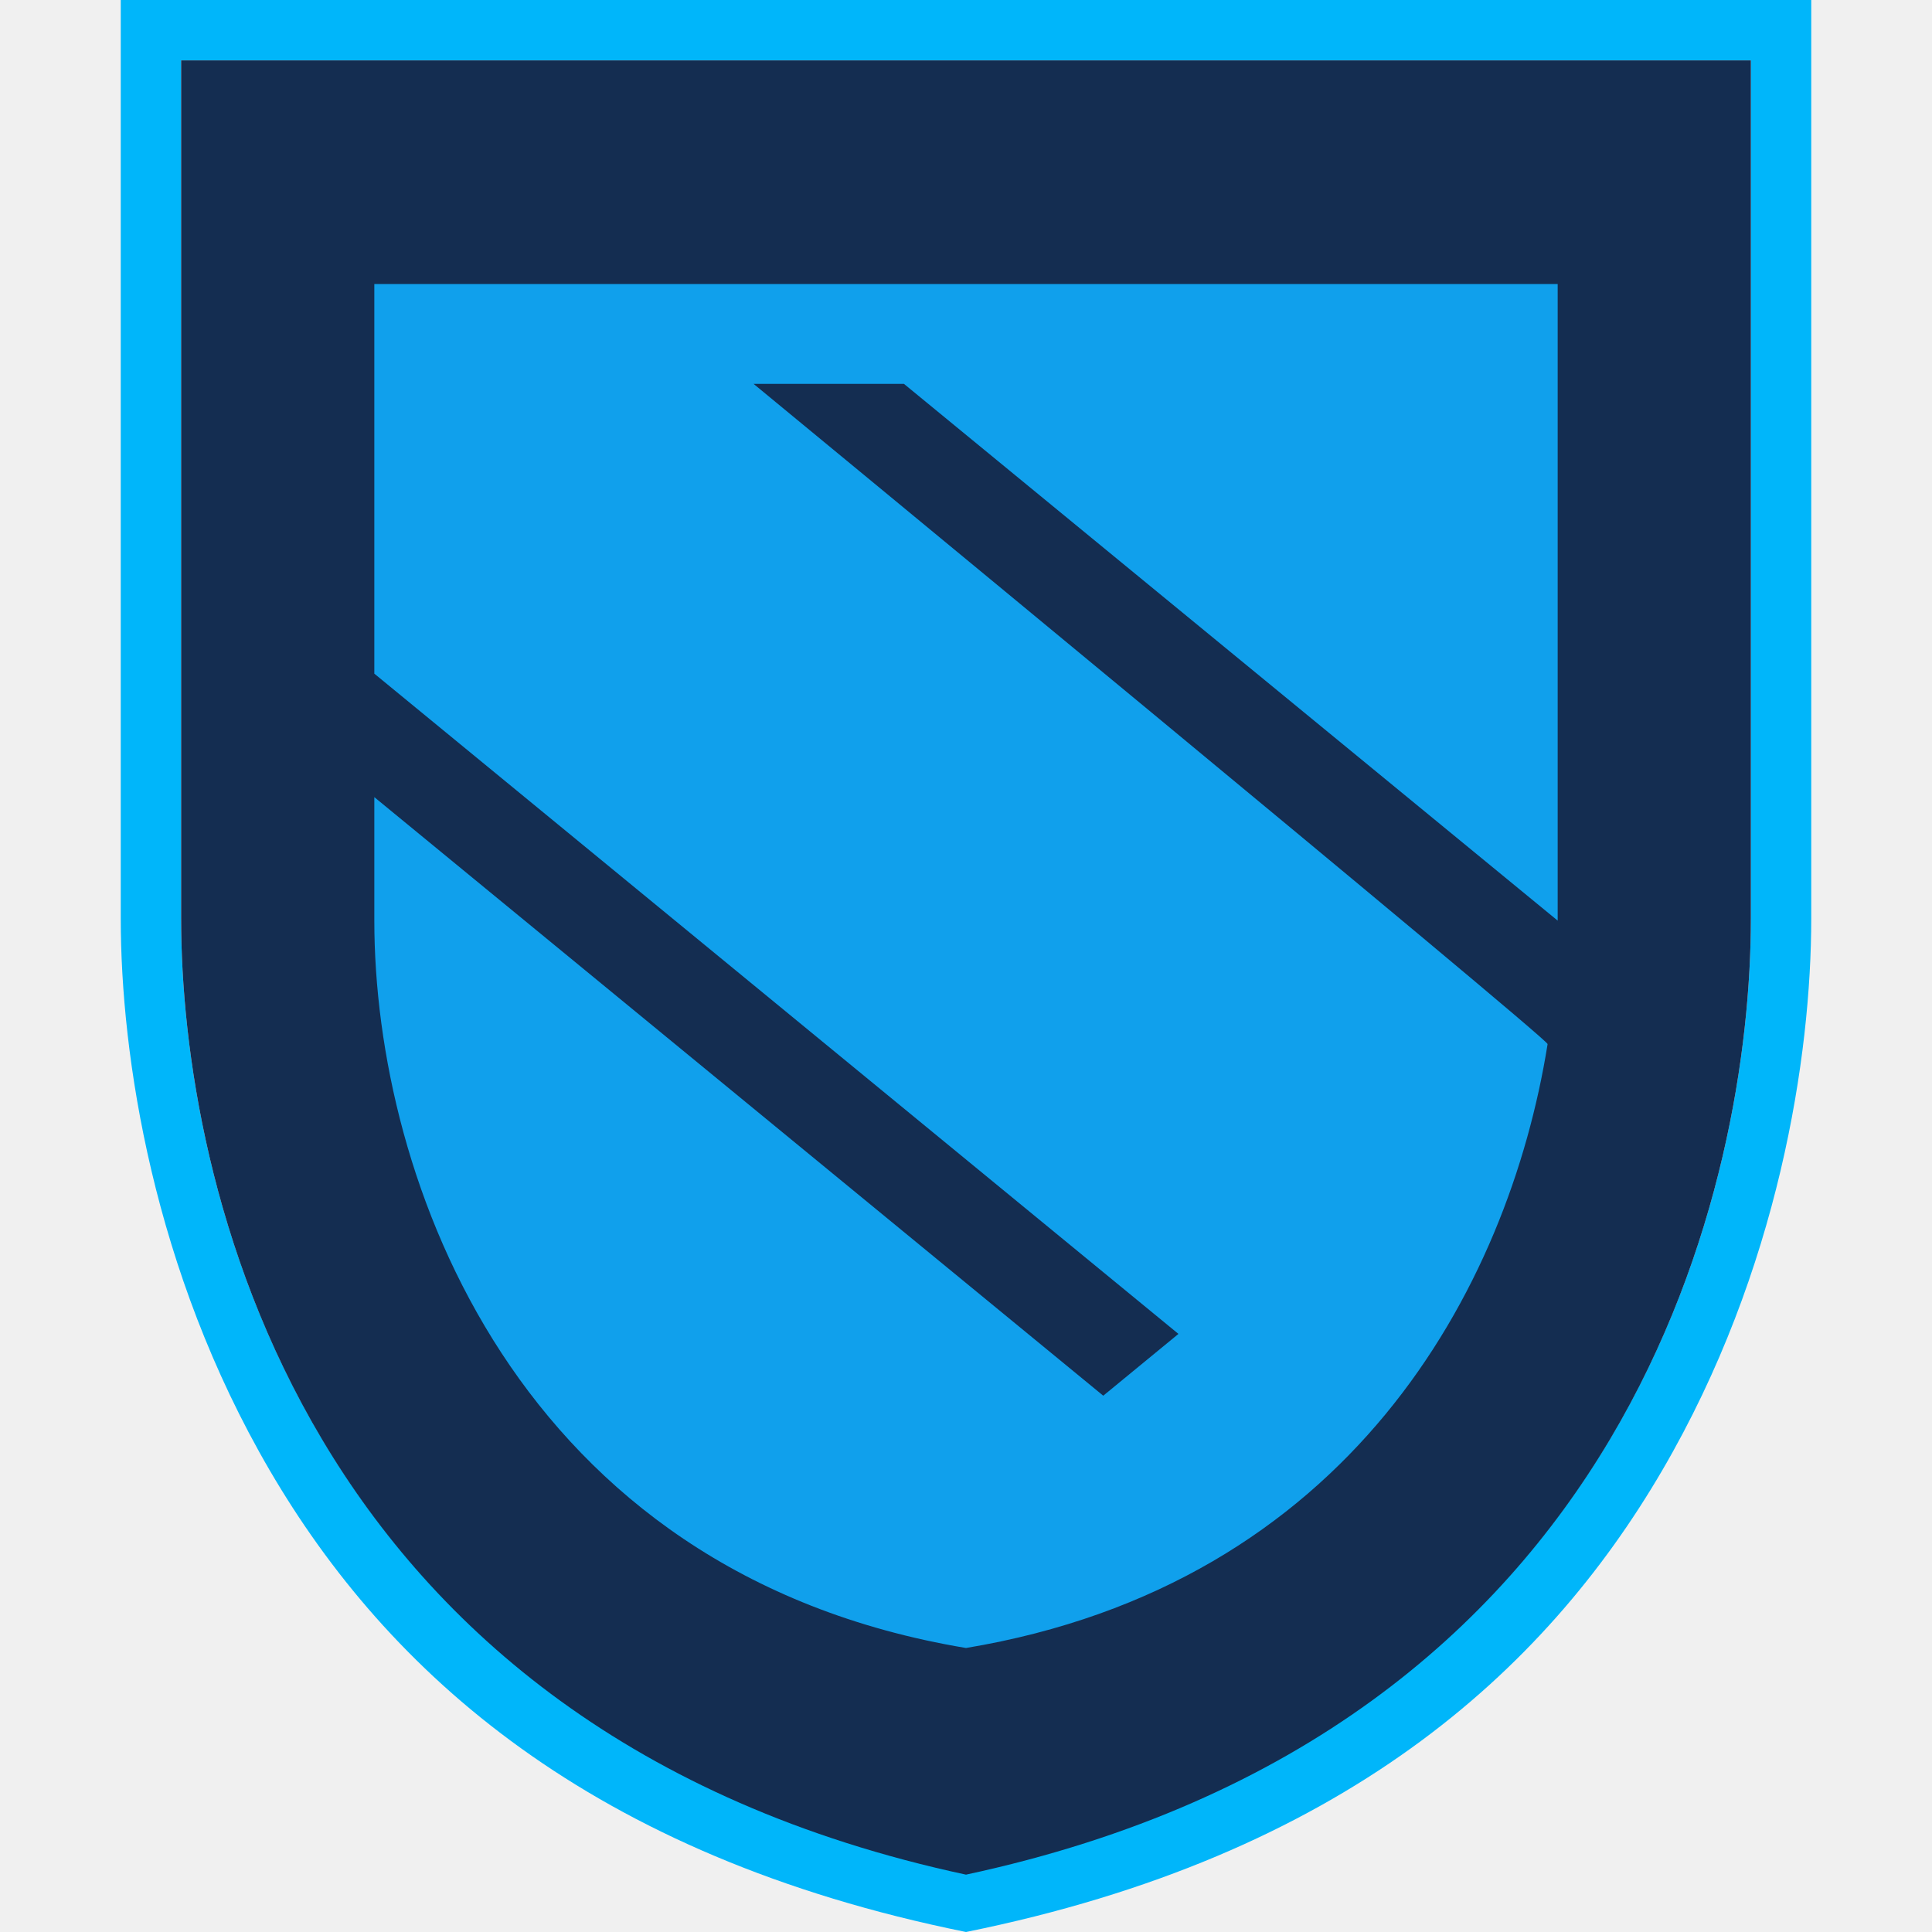
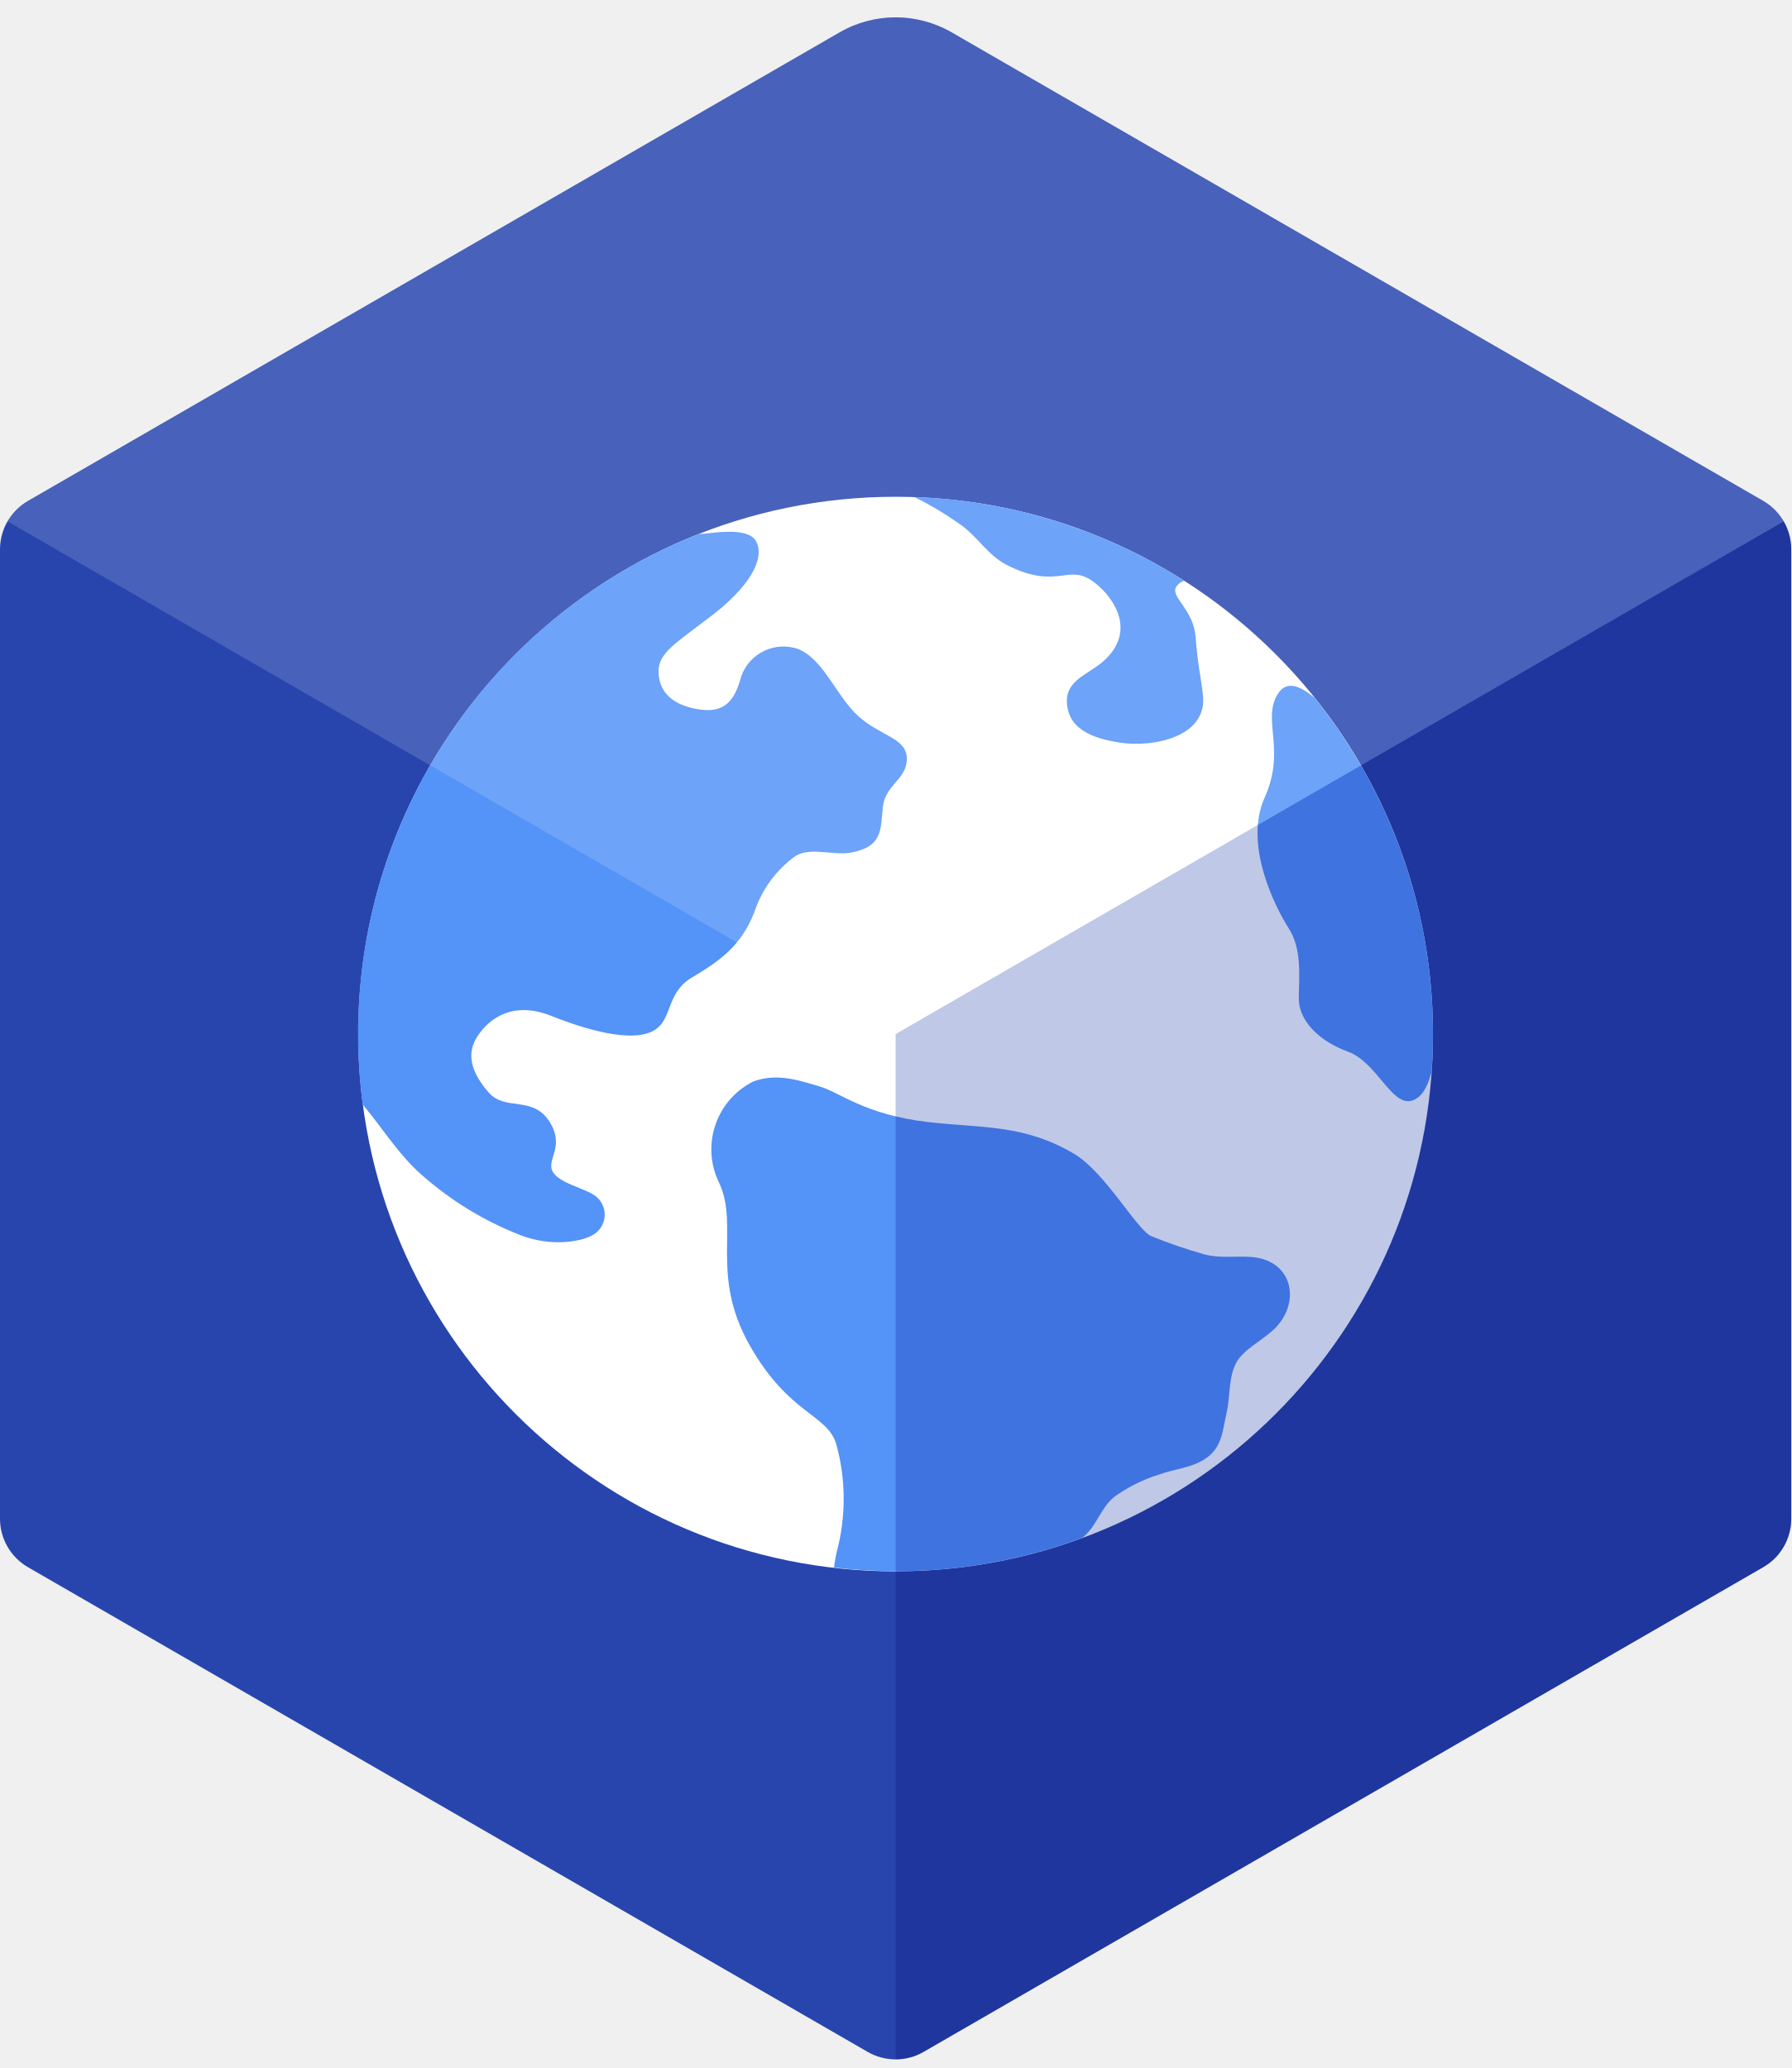
- <svg xmlns="http://www.w3.org/2000/svg" width="2048" height="2048" viewBox="0 0 2048 2048" fill="none">
-   <path fill-rule="evenodd" clip-rule="evenodd" d="M 128 0 L 1920 0 L 1920 973.748 C 1920 1118.62 1885.88 1346.52 1762.08 1558.57 C 1637.12 1772.57 1422.34 1967.49 1024 2048 C 625.7 1967.5 410.9 1772.6 285.9 1558.6 C 162.1 1346.5 128 1118.6 128 973.7 L 128 0 Z M 1856 64 L 1856 973.7 C 1856 1247.4 1734.9 1834.7 1024 1984 C 313.1 1834.7 192 1247.4 192 973.7 L 192 64 L 1856 64 Z" fill="#00B6FA" />
-   <path d="M 1856 64 L 192 64 L 192 973.7 C 192 1247.4 313.1 1834.7 1024 1987.2 C 1734.9 1834.7 1856 1247.4 1856 973.7 L 1856 64 Z" fill="#142D51" />
-   <path d="M 1651.2 301.057 L 396.799 301.057 L 396.799 714.1 L 1249.199 1414 L 1169.499 1479.5 L 396.799 845 L 396.799 975.944 C 396.799 1249.644 547.199 1667.444 1023.999 1746.944 C 1429.502 1679.365 1598.921 1367.041 1640.522 1106.756 C 1641.418 1101.152 798.799 406.9 798.799 406.9 L 958.199 406.9 L 1651.199 975.9 L 1651.2 301.057 Z" fill="#10A0EC" />
+ <svg xmlns="http://www.w3.org/2000/svg" width="160" height="184.75" viewBox="0 0 160 184.75">
+   <defs>
+     <style>.cls-1{fill:none;}.cls-2{isolation:isolate;}.cls-3,.cls-7{fill:#2845ae;}.cls-4,.cls-8{fill:#fff;}.cls-5{fill:#5493f7;}.cls-6{clip-path:url(#clip-path);}.cls-7{opacity:0.3;mix-blend-mode:multiply;}.cls-8{opacity:0.15;}</style>
+     <clipPath id="clip-path" transform="translate(0 1.55)">
+       <path class="cls-1" d="M75,1.34,2.5,43.2A5,5,0,0,0,0,47.53v86.6a5,5,0,0,0,2.5,4.33l75,43.3a5,5,0,0,0,5,0l75-43.3a5,5,0,0,0,2.5-4.33V47.53a5,5,0,0,0-2.5-4.33L85,1.34A10,10,0,0,0,75,1.34Z" />
+     </clipPath>
+   </defs>
+   <g class="cls-2">
+     <g id="Layer_2" data-name="Layer 2">
+       <g id="Osmosis_Jigu">
+         <path class="cls-3" d="M75,1.34,2.5,43.2A5,5,0,0,0,0,47.53v86.6a5,5,0,0,0,2.5,4.33l75,43.3a5,5,0,0,0,5,0l75-43.3a5,5,0,0,0,2.5-4.33V47.53a5,5,0,0,0-2.5-4.33L85,1.34A10,10,0,0,0,75,1.34Z" transform="translate(0 1.55)" />
+         <circle class="cls-4" cx="80" cy="92.38" r="48" />
+         <path class="cls-5" d="M99.51,132.19a13.74,13.74,0,0,1,4-2c1.44-.53,2.86-.58,4.12-1.4,1.54-1,1.55-2.45,1.94-4.15.33-1.45.15-3.13.85-4.44.61-1.13,2.19-1.94,3.2-2.83,2.64-2.32,2-6.3-1.8-6.62-1.48-.12-2.8.15-4.29-.25a45.17,45.17,0,0,1-4.68-1.61c-1.26-.5-4.09-5.66-6.86-7.33-4.5-2.7-8.31-2.31-13.11-2.87C77.09,98,75,96,73.14,95.49c-1.36-.38-3.66-1.28-5.88-.41a6.78,6.78,0,0,0-3,9.09c1.76,3.86-.85,8.16,2.69,14.44s7,6.15,7.77,8.93a18.44,18.44,0,0,1,.16,9,12.65,12.65,0,0,0-.38,1.95,47.66,47.66,0,0,0,22.17-2.65c.09-.08.2-.16.28-.24C98,134.6,98.39,133.11,99.51,132.19Z" transform="translate(0 1.55)" />
+         <path class="cls-5" d="M117.43,60.8c-1-.84-2.47-1.81-3.35-.26-1.33,2.33.79,4.93-1.12,9.17s1,9.88,2.16,11.69.92,4.14.89,6.19,1.83,3.88,4.39,4.81,3.87,4.81,5.64,4.4c1.06-.25,1.59-1.58,1.84-2.66A47.88,47.88,0,0,0,117.43,60.8Z" transform="translate(0 1.55)" />
+         <path class="cls-5" d="M90.33,49.12c4.31,2,5.12-.44,7.47,1.4,1.78,1.39,3.82,4.48.57,7.16C97,58.81,94.71,59.4,95.43,62c.4,1.45,1.84,2.4,4.71,2.81s7.73-.51,7.31-4.26c-.17-1.58-.48-2.78-.65-5.16S104.7,51.87,105,51a1.19,1.19,0,0,1,.79-.66,48.07,48.07,0,0,0-24.12-7.49,28.79,28.79,0,0,1,3.81,2.25C87.57,46.47,88.08,48.11,90.33,49.12Z" transform="translate(0 1.55)" />
+         <path class="cls-5" d="M53.13,108.67a2.09,2.09,0,0,0-.22-3.55c-1-.58-2.87-1-3.49-1.91-.75-1.15,1.14-2.24-.35-4.57s-3.93-.91-5.39-2.56-2.16-3.38-1-5.1,3.3-3.07,6.54-1.78,7.05,2.34,9,1.41,1.15-3.38,3.58-4.83,4.38-2.77,5.58-5.84a10.08,10.08,0,0,1,3.65-5c1.33-.87,3.53,0,5.07-.34,2.85-.56,2.53-2.17,2.77-4.12S81,68.09,81,66.23s-2.34-2-4.33-3.8-3.08-5.07-5.38-6a4,4,0,0,0-5.07,2.41c-.54,2-1.34,3.33-3.67,3-1.94-.26-3.7-1.19-3.73-3.39,0-1.67,1.49-2.51,4.75-5s4.77-5,4-6.58-4.64-.61-5.1-.73a48,48,0,0,0-30.07,51c1.48,1.69,3.2,4.51,5.38,6.37a29.5,29.5,0,0,0,8.59,5.24C49.33,109.94,52.19,109.34,53.13,108.67Z" transform="translate(0 1.55)" />
+         <g class="cls-6">
+           <polygon class="cls-7" points="160 138.56 160 46.19 80 92.38 80 184.75 160 138.56" />
+           <polygon class="cls-8" points="0 46.19 80 92.38 160 46.19 80 0 0 46.19" />
+         </g>
+       </g>
+     </g>
+   </g>
</svg>
